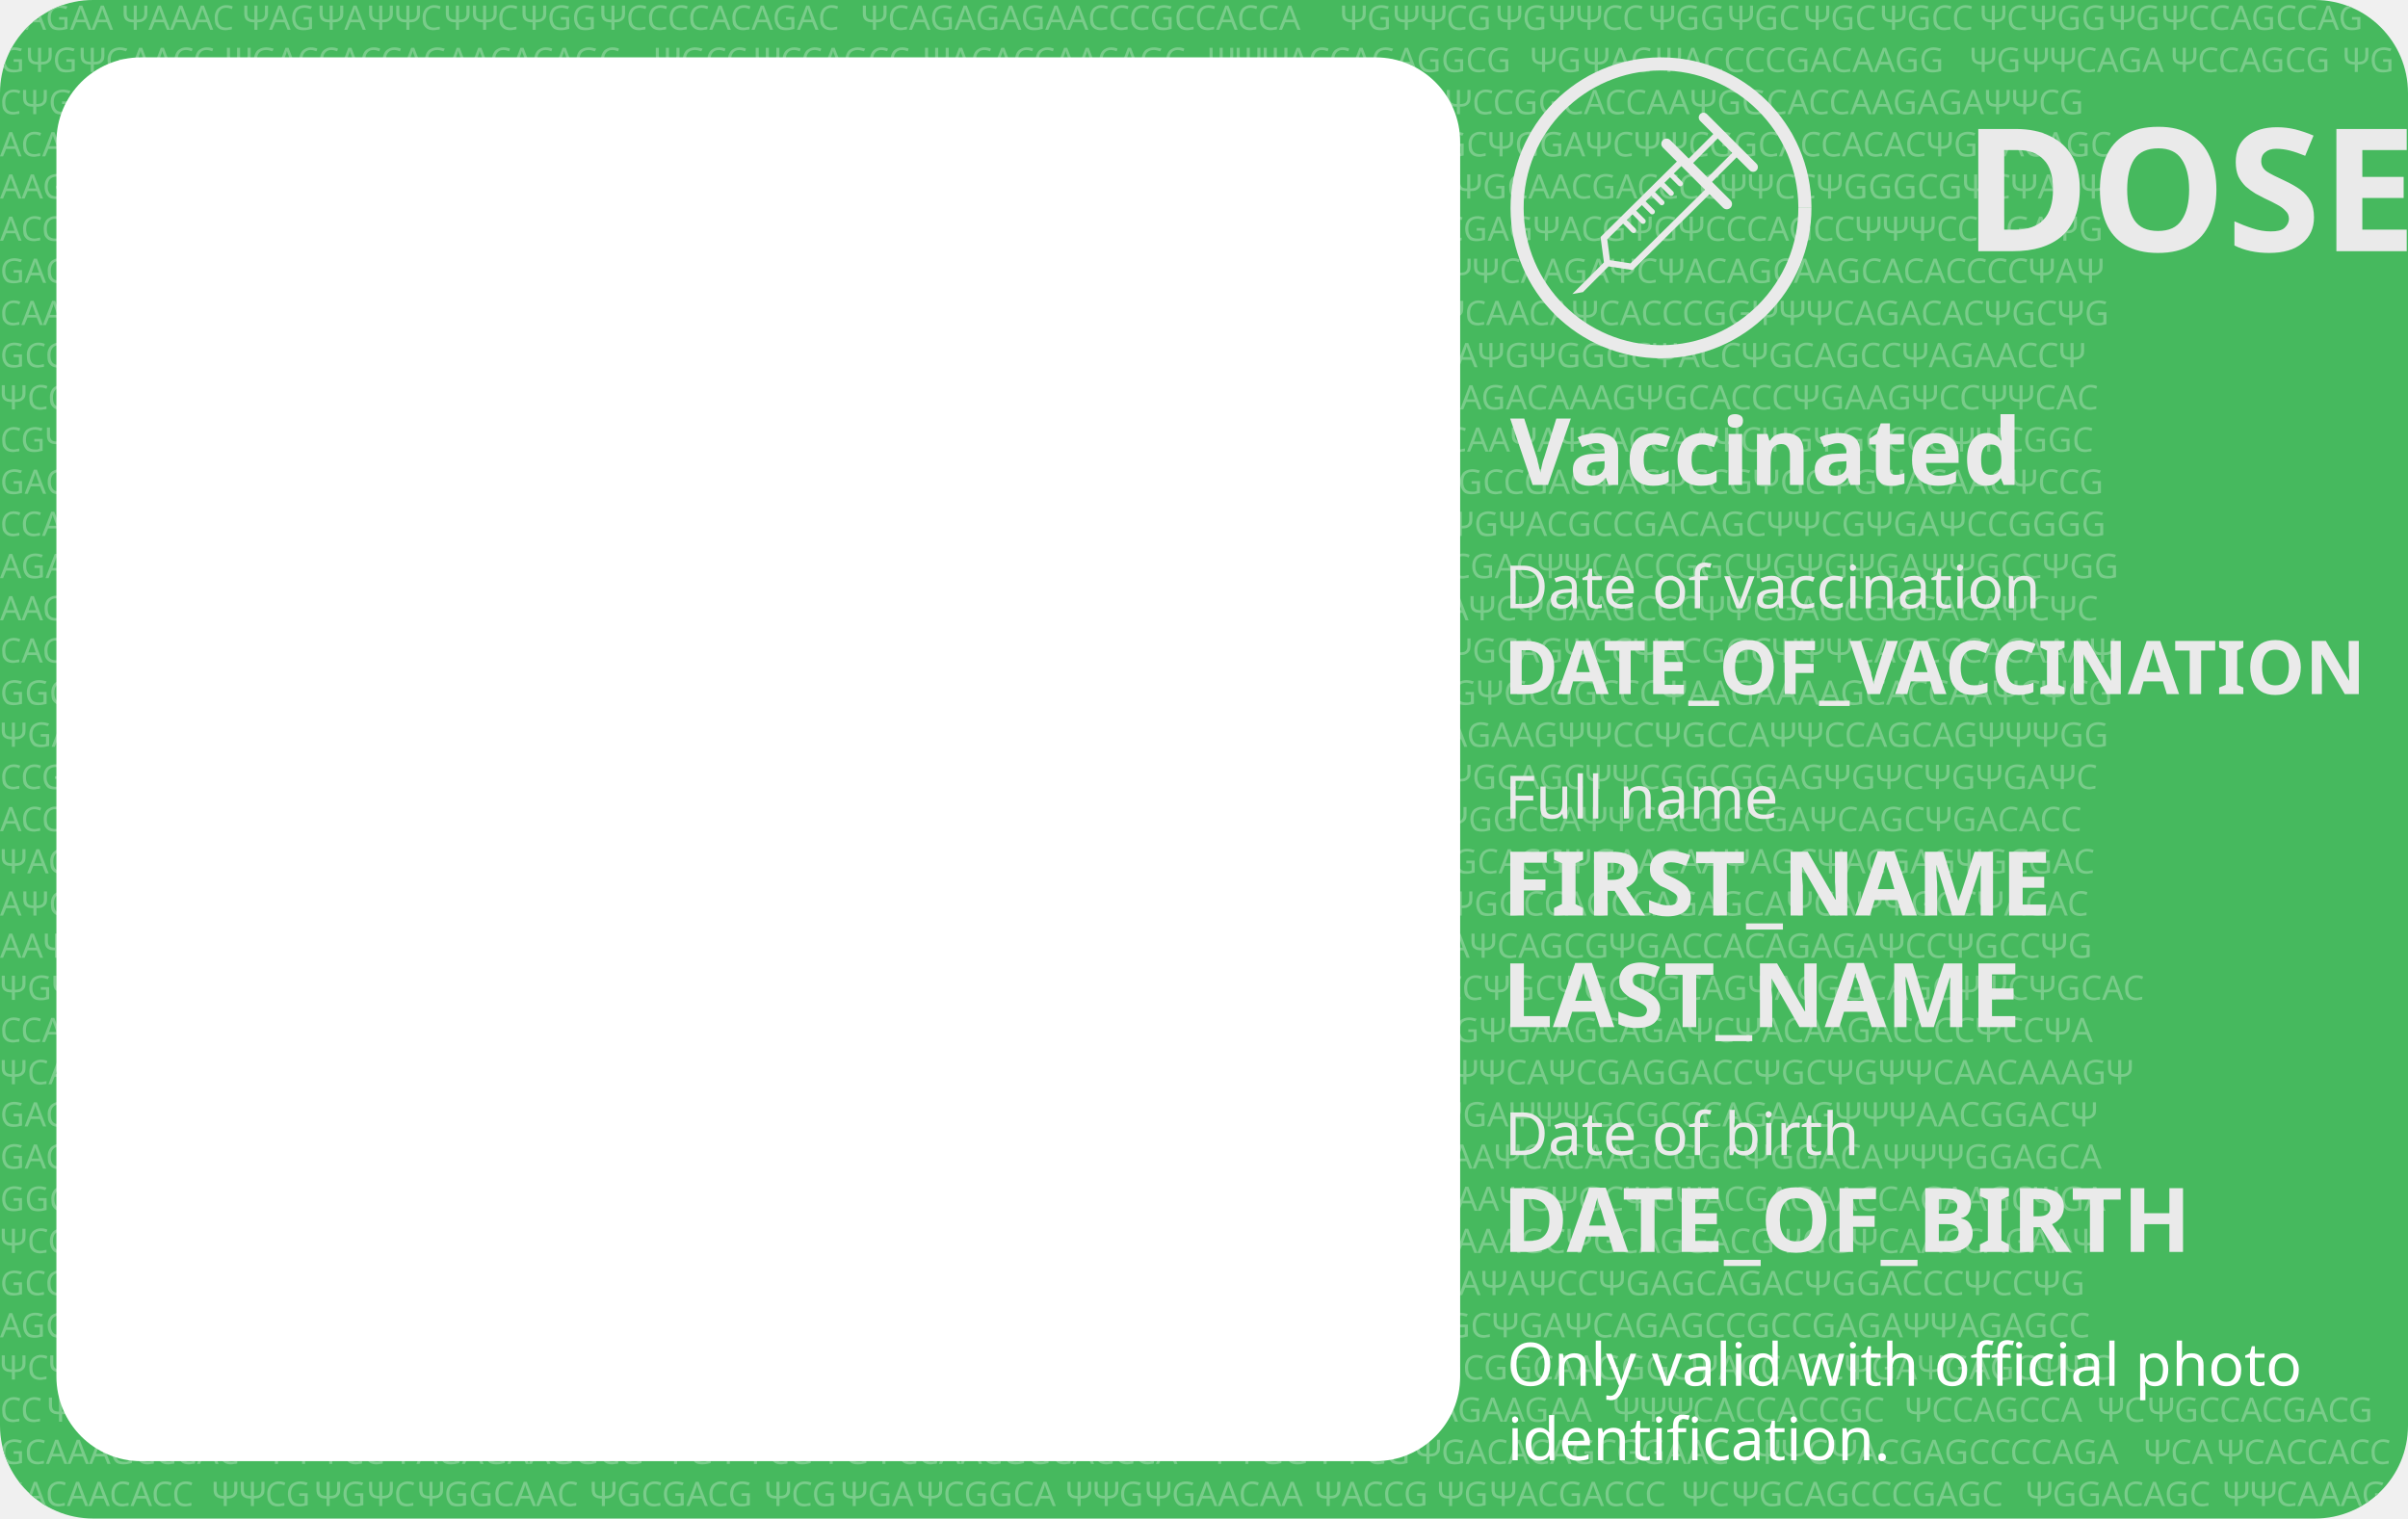
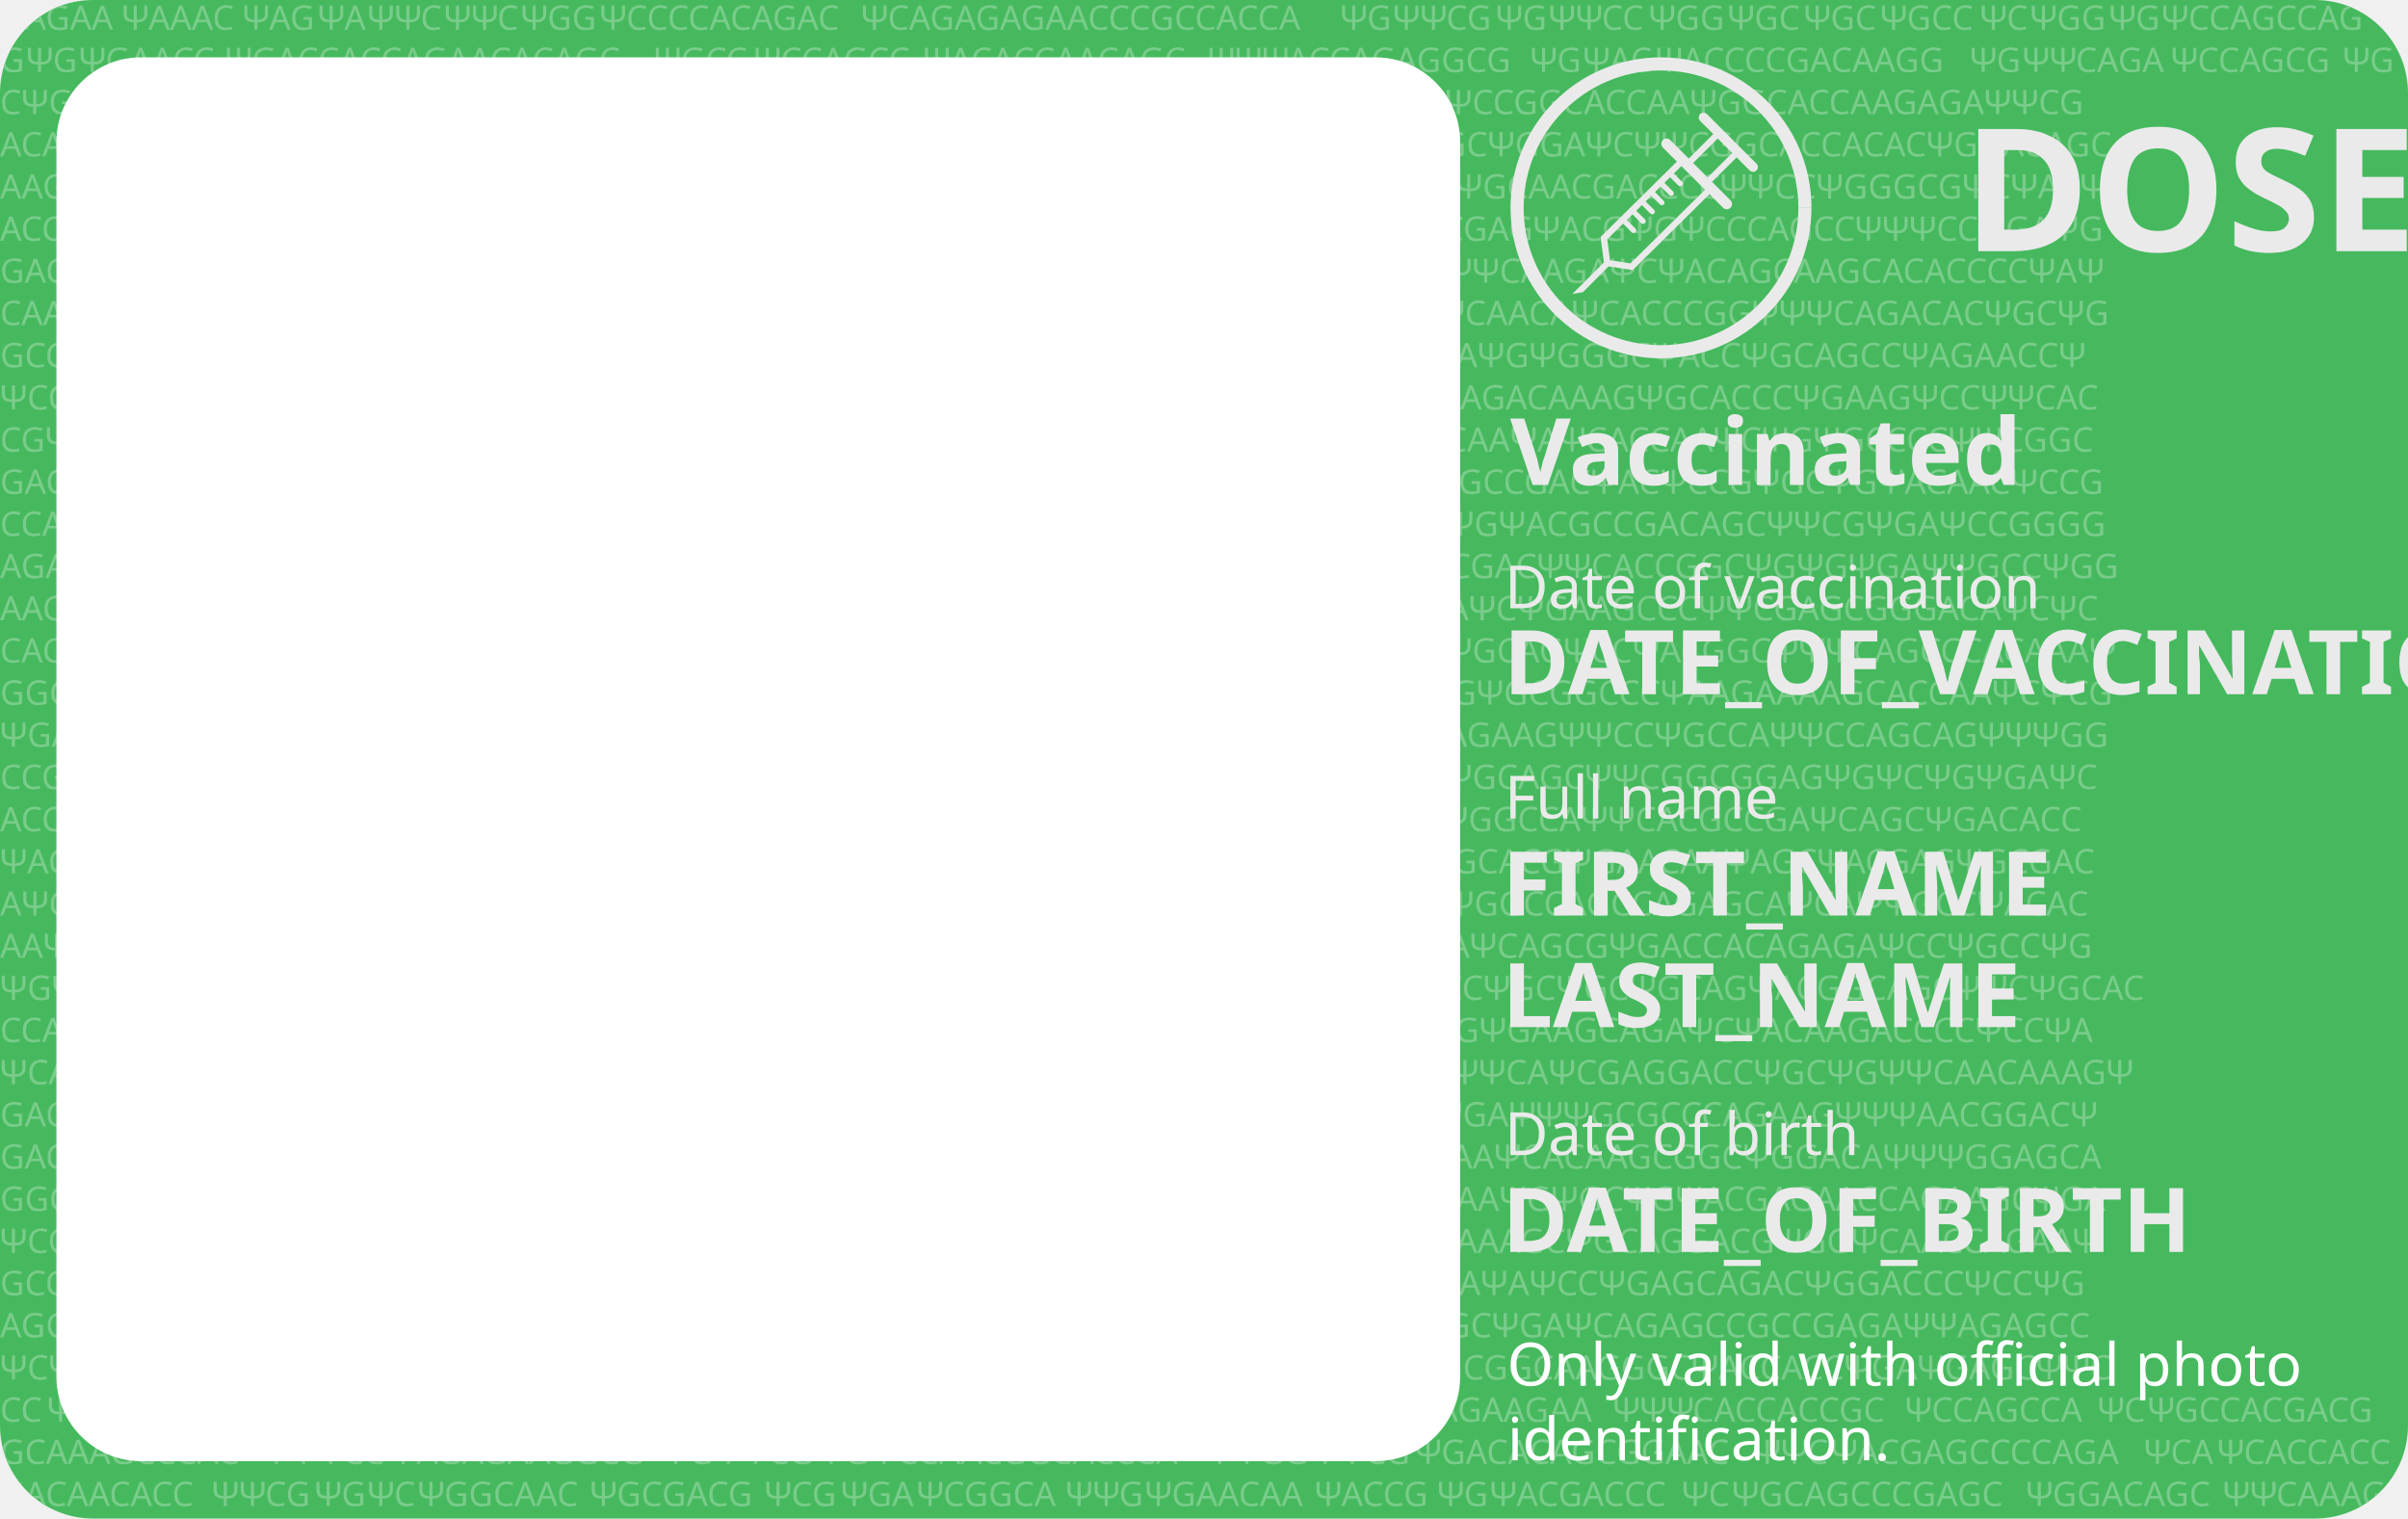
<svg xmlns="http://www.w3.org/2000/svg" width="85.6mm" height="53.98mm" viewBox="0 0 85.6 53.98" version="1.1" id="svg8">
  <defs id="defs2">
    <clipPath clipPathUnits="userSpaceOnUse" id="clipPath6715">
      <path style="display:inline;opacity:1;vector-effect:none;fill:none;fill-opacity:0.699;stroke:#000000;stroke-width:0.202px;stroke-linecap:butt;stroke-linejoin:miter;stroke-miterlimit:4;stroke-dasharray:none;stroke-dashoffset:0;stroke-opacity:1" d="M 3.308,243.02 H 82.292 c 1.833,0 3.308,1.475 3.308,3.308 v 47.364 c 0,1.833 -1.475,3.308 -3.308,3.308 H 3.308 C 1.475,297 0,295.525 0,293.692 v -47.364 c 0,-1.833 1.475,-3.308 3.308,-3.308 z" id="path6717" />
    </clipPath>
  </defs>
  <g id="layer2" style="display:inline">
    <rect transform="translate(0,-243.02)" style="opacity:1;vector-effect:none;fill:#46b95e;fill-opacity:1;stroke:none;stroke-width:0.202px;stroke-linecap:butt;stroke-linejoin:miter;stroke-miterlimit:4;stroke-dasharray:none;stroke-dashoffset:0;stroke-opacity:1" id="rect819" width="85.6" height="53.98" x="0" y="243.02" ry="3.308" />
  </g>
  <g id="layer3" style="display:inline">
    <text xml:space="preserve" style="font-style:normal;font-weight:normal;font-size:1.199px;line-height:1.25;font-family:sans-serif;letter-spacing:0px;word-spacing:0px;fill:#79cc8a;fill-opacity:1;stroke:none;stroke-width:0.265" x="0" y="244.081" id="text3192" transform="translate(0,-243.02)" clip-path="url(#clipPath6715)">
      <tspan x="84.593" y="244.081" id="tspan954" style="fill:#79cc8a;fill-opacity:1;stroke-width:0.265">
        <tspan x="0" y="244.081" id="tspan870" style="fill:#79cc8a;fill-opacity:1;stroke-width:0.265">GAGAA</tspan>
        <tspan x="4.333" y="244.081" id="tspan872" style="fill:#79cc8a;fill-opacity:1;stroke-width:0.265">Ψ</tspan>
        <tspan x="5.277" y="244.081" id="tspan874" style="fill:#79cc8a;fill-opacity:1;stroke-width:0.265">AAAC</tspan>
        <tspan x="8.622" y="244.081" id="tspan876" style="fill:#79cc8a;fill-opacity:1;stroke-width:0.265">Ψ</tspan>
        <tspan x="9.566" y="244.081" id="tspan878" style="fill:#79cc8a;fill-opacity:1;stroke-width:0.265">AG</tspan>
        <tspan x="11.295" y="244.081" id="tspan880" style="fill:#79cc8a;fill-opacity:1;stroke-width:0.265">Ψ</tspan>
        <tspan x="12.239" y="244.081" id="tspan882" style="fill:#79cc8a;fill-opacity:1;stroke-width:0.265">A</tspan>
        <tspan x="13.059" y="244.081" id="tspan884" style="fill:#79cc8a;fill-opacity:1;stroke-width:0.265">ΨΨ</tspan>
        <tspan x="14.947" y="244.081" id="tspan886" style="fill:#79cc8a;fill-opacity:1;stroke-width:0.265">C</tspan>
        <tspan x="15.785" y="244.081" id="tspan888" style="fill:#79cc8a;fill-opacity:1;stroke-width:0.265">ΨΨ</tspan>
        <tspan x="17.673" y="244.081" id="tspan890" style="fill:#79cc8a;fill-opacity:1;stroke-width:0.265">C</tspan>
        <tspan x="18.511" y="244.081" id="tspan892" style="fill:#79cc8a;fill-opacity:1;stroke-width:0.265">Ψ</tspan>
        <tspan x="19.455" y="244.081" id="tspan894" style="fill:#79cc8a;fill-opacity:1;stroke-width:0.265">GG</tspan>
        <tspan x="21.314" y="244.081" id="tspan896" style="fill:#79cc8a;fill-opacity:1;stroke-width:0.265">Ψ</tspan>
        <tspan x="22.258" y="244.081" id="tspan898" style="fill:#79cc8a;fill-opacity:1;stroke-width:0.265">CCCCACAGAC</tspan>
        <tspan x="30.61" y="244.081" id="tspan900" style="fill:#79cc8a;fill-opacity:1;stroke-width:0.265">Ψ</tspan>
        <tspan x="31.555" y="244.081" id="tspan902" style="fill:#79cc8a;fill-opacity:1;stroke-width:0.265">CAGAGAGAACCCGCCACCA</tspan>
        <tspan x="47.644" y="244.081" id="tspan904" style="fill:#79cc8a;fill-opacity:1;stroke-width:0.265">Ψ</tspan>
        <tspan x="48.588" y="244.081" id="tspan906" style="fill:#79cc8a;fill-opacity:1;stroke-width:0.265">G</tspan>
        <tspan x="49.517" y="244.081" id="tspan908" style="fill:#79cc8a;fill-opacity:1;stroke-width:0.265">ΨΨ</tspan>
        <tspan x="51.406" y="244.081" id="tspan910" style="fill:#79cc8a;fill-opacity:1;stroke-width:0.265">CG</tspan>
        <tspan x="53.173" y="244.081" id="tspan912" style="fill:#79cc8a;fill-opacity:1;stroke-width:0.265">Ψ</tspan>
        <tspan x="54.117" y="244.081" id="tspan914" style="fill:#79cc8a;fill-opacity:1;stroke-width:0.265">G</tspan>
        <tspan x="55.046" y="244.081" id="tspan916" style="fill:#79cc8a;fill-opacity:1;stroke-width:0.265">ΨΨ</tspan>
        <tspan x="56.934" y="244.081" id="tspan918" style="fill:#79cc8a;fill-opacity:1;stroke-width:0.265">CC</tspan>
        <tspan x="58.609" y="244.081" id="tspan920" style="fill:#79cc8a;fill-opacity:1;stroke-width:0.265">Ψ</tspan>
        <tspan x="59.553" y="244.081" id="tspan922" style="fill:#79cc8a;fill-opacity:1;stroke-width:0.265">GG</tspan>
        <tspan x="61.412" y="244.081" id="tspan924" style="fill:#79cc8a;fill-opacity:1;stroke-width:0.265">Ψ</tspan>
        <tspan x="62.356" y="244.081" id="tspan926" style="fill:#79cc8a;fill-opacity:1;stroke-width:0.265">GC</tspan>
        <tspan x="64.123" y="244.081" id="tspan928" style="fill:#79cc8a;fill-opacity:1;stroke-width:0.265">Ψ</tspan>
        <tspan x="65.068" y="244.081" id="tspan930" style="fill:#79cc8a;fill-opacity:1;stroke-width:0.265">GC</tspan>
        <tspan x="66.834" y="244.081" id="tspan932" style="fill:#79cc8a;fill-opacity:1;stroke-width:0.265">Ψ</tspan>
        <tspan x="67.779" y="244.081" id="tspan934" style="fill:#79cc8a;fill-opacity:1;stroke-width:0.265">GCC</tspan>
        <tspan x="70.383" y="244.081" id="tspan936" style="fill:#79cc8a;fill-opacity:1;stroke-width:0.265">Ψ</tspan>
        <tspan x="71.327" y="244.081" id="tspan938" style="fill:#79cc8a;fill-opacity:1;stroke-width:0.265">C</tspan>
        <tspan x="72.165" y="244.081" id="tspan940" style="fill:#79cc8a;fill-opacity:1;stroke-width:0.265">Ψ</tspan>
        <tspan x="73.109" y="244.081" id="tspan942" style="fill:#79cc8a;fill-opacity:1;stroke-width:0.265">GG</tspan>
        <tspan x="74.968" y="244.081" id="tspan944" style="fill:#79cc8a;fill-opacity:1;stroke-width:0.265">Ψ</tspan>
        <tspan x="75.912" y="244.081" id="tspan946" style="fill:#79cc8a;fill-opacity:1;stroke-width:0.265">G</tspan>
        <tspan x="76.841" y="244.081" id="tspan948" style="fill:#79cc8a;fill-opacity:1;stroke-width:0.265">Ψ</tspan>
        <tspan x="77.785" y="244.081" id="tspan950" style="fill:#79cc8a;fill-opacity:1;stroke-width:0.265">CCAGCCAG</tspan>
        <tspan x="84.593" y="244.081" id="tspan952" style="fill:#79cc8a;fill-opacity:1;stroke-width:0.265">Ψ</tspan>
      </tspan>
      <tspan x="84.23" y="245.581" id="tspan1014" style="fill:#79cc8a;fill-opacity:1;stroke-width:0.265">
        <tspan x="0" y="245.581" id="tspan956" style="fill:#79cc8a;fill-opacity:1;stroke-width:0.265">G</tspan>
        <tspan x="0.929" y="245.581" id="tspan958" style="fill:#79cc8a;fill-opacity:1;stroke-width:0.265">Ψ</tspan>
        <tspan x="1.874" y="245.581" id="tspan960" style="fill:#79cc8a;fill-opacity:1;stroke-width:0.265">G</tspan>
        <tspan x="2.803" y="245.581" id="tspan962" style="fill:#79cc8a;fill-opacity:1;stroke-width:0.265">Ψ</tspan>
        <tspan x="3.747" y="245.581" id="tspan964" style="fill:#79cc8a;fill-opacity:1;stroke-width:0.265">GAACC</tspan>
        <tspan x="8.005" y="245.581" id="tspan966" style="fill:#79cc8a;fill-opacity:1;stroke-width:0.265">Ψ</tspan>
        <tspan x="8.949" y="245.581" id="tspan968" style="fill:#79cc8a;fill-opacity:1;stroke-width:0.265">GACCACCAGAACACAGC</tspan>
        <tspan x="23.25" y="245.581" id="tspan970" style="fill:#79cc8a;fill-opacity:1;stroke-width:0.265">Ψ</tspan>
        <tspan x="24.194" y="245.581" id="tspan972" style="fill:#79cc8a;fill-opacity:1;stroke-width:0.265">GCC</tspan>
        <tspan x="26.799" y="245.581" id="tspan974" style="fill:#79cc8a;fill-opacity:1;stroke-width:0.265">Ψ</tspan>
        <tspan x="27.743" y="245.581" id="tspan976" style="fill:#79cc8a;fill-opacity:1;stroke-width:0.265">CCAGCC</tspan>
        <tspan x="32.822" y="245.581" id="tspan978" style="fill:#79cc8a;fill-opacity:1;stroke-width:0.265">Ψ</tspan>
        <tspan x="33.766" y="245.581" id="tspan980" style="fill:#79cc8a;fill-opacity:1;stroke-width:0.265">ACACCAACAGC</tspan>
        <tspan x="42.935" y="245.581" id="tspan982" style="fill:#79cc8a;fill-opacity:1;stroke-width:0.265">ΨΨΨ</tspan>
        <tspan x="45.767" y="245.581" id="tspan984" style="fill:#79cc8a;fill-opacity:1;stroke-width:0.265">ACCAGAGGCG</tspan>
        <tspan x="54.396" y="245.581" id="tspan986" style="fill:#79cc8a;fill-opacity:1;stroke-width:0.265">Ψ</tspan>
        <tspan x="55.34" y="245.581" id="tspan988" style="fill:#79cc8a;fill-opacity:1;stroke-width:0.265">G</tspan>
        <tspan x="56.269" y="245.581" id="tspan990" style="fill:#79cc8a;fill-opacity:1;stroke-width:0.265">Ψ</tspan>
        <tspan x="57.213" y="245.581" id="tspan992" style="fill:#79cc8a;fill-opacity:1;stroke-width:0.265">AC</tspan>
        <tspan x="58.85" y="245.581" id="tspan994" style="fill:#79cc8a;fill-opacity:1;stroke-width:0.265">Ψ</tspan>
        <tspan x="59.794" y="245.581" id="tspan996" style="fill:#79cc8a;fill-opacity:1;stroke-width:0.265">ACCCCGACAAGG</tspan>
        <tspan x="70.022" y="245.581" id="tspan998" style="fill:#79cc8a;fill-opacity:1;stroke-width:0.265">Ψ</tspan>
        <tspan x="70.966" y="245.581" id="tspan1000" style="fill:#79cc8a;fill-opacity:1;stroke-width:0.265">G</tspan>
        <tspan x="71.896" y="245.581" id="tspan1002" style="fill:#79cc8a;fill-opacity:1;stroke-width:0.265">ΨΨ</tspan>
        <tspan x="73.784" y="245.581" id="tspan1004" style="fill:#79cc8a;fill-opacity:1;stroke-width:0.265">CAGA</tspan>
        <tspan x="77.171" y="245.581" id="tspan1006" style="fill:#79cc8a;fill-opacity:1;stroke-width:0.265">Ψ</tspan>
        <tspan x="78.115" y="245.581" id="tspan1008" style="fill:#79cc8a;fill-opacity:1;stroke-width:0.265">CCAGCG</tspan>
        <tspan x="83.286" y="245.581" id="tspan1010" style="fill:#79cc8a;fill-opacity:1;stroke-width:0.265">Ψ</tspan>
        <tspan x="84.23" y="245.581" id="tspan1012" style="fill:#79cc8a;fill-opacity:1;stroke-width:0.265">G</tspan>
      </tspan>
      <tspan x="0" y="247.08" id="tspan1082" style="fill:#79cc8a;fill-opacity:1;stroke-width:0.265">
        <tspan x="0" y="247.08" id="tspan1016" style="fill:#79cc8a;fill-opacity:1;stroke-width:0.265">CΨG                                                                                                                                CCAΨCCACGΨGΨCCGGCACCAAΨGGCACCAAGAGAΨΨCG</tspan>
      </tspan>
      <tspan x="0" y="248.579" id="tspan1138" style="fill:#79cc8a;fill-opacity:1;stroke-width:0.265">
        <tspan x="0" y="248.579" id="tspan1084" style="fill:#79cc8a;fill-opacity:1;stroke-width:0.265">ACAA                                                                                                                              CAΨCAΨCAGAGGCΨGGAΨCΨΨCGGCACCACACΨGGACAGC</tspan>
      </tspan>
      <tspan x="0" y="250.078" id="tspan1208" style="fill:#79cc8a;fill-opacity:1;stroke-width:0.265">
        <tspan x="0" y="250.078" id="tspan1140" style="fill:#79cc8a;fill-opacity:1;stroke-width:0.265">AAGA                                                                                                                              AGΨΨCCAGΨΨCΨGCAACGACCCCΨΨCCΨGGGCGΨCΨACΨ</tspan>
      </tspan>
      <tspan x="0" y="251.578" id="tspan1264" style="fill:#79cc8a;fill-opacity:1;stroke-width:0.265">
        <tspan x="0" y="251.578" id="tspan1210" style="fill:#79cc8a;fill-opacity:1;stroke-width:0.265">ACCA                                                                                                                              AACΨGCACCΨΨCGAGΨACGΨGΨCCCAGCCΨΨΨCCΨGAΨG</tspan>
      </tspan>
      <tspan x="0" y="253.077" id="tspan1318" style="fill:#79cc8a;fill-opacity:1;stroke-width:0.265">
        <tspan x="0" y="253.077" id="tspan1266" style="fill:#79cc8a;fill-opacity:1;stroke-width:0.265">GACC                                                                                                                              ΨCGACGGCΨACΨΨCAAGAΨCΨACAGCAAGCACACCCCΨAΨ</tspan>
      </tspan>
      <tspan x="0" y="254.576" id="tspan1402" style="fill:#79cc8a;fill-opacity:1;stroke-width:0.265">
        <tspan x="0" y="254.576" id="tspan1320" style="fill:#79cc8a;fill-opacity:1;stroke-width:0.265">CAAC                                                                                                                              GCCCAΨCGGCAΨCAACAΨCACCCGGΨΨΨCAGACACΨGCΨG</tspan>
      </tspan>
      <tspan x="0" y="256.076" id="tspan1468" style="fill:#79cc8a;fill-opacity:1;stroke-width:0.265">
        <tspan x="0" y="256.076" id="tspan1404" style="fill:#79cc8a;fill-opacity:1;stroke-width:0.265">GCCC                                                                                                                               CGCCGCΨΨACΨAΨGΨGGGCΨACCΨGCAGCCΨAGAACCΨ</tspan>
      </tspan>
      <tspan x="0" y="257.575" id="tspan1538" style="fill:#79cc8a;fill-opacity:1;stroke-width:0.265">
        <tspan x="0" y="257.575" id="tspan1470" style="fill:#79cc8a;fill-opacity:1;stroke-width:0.265">ΨCCΨ                                                                                                                              ΨCCΨCΨGAGCGAGACAAAGΨGCACCCΨGAAGΨCCΨΨCAC</tspan>
      </tspan>
      <tspan x="0" y="259.074" id="tspan1602" style="fill:#79cc8a;fill-opacity:1;stroke-width:0.265">
        <tspan x="0" y="259.074" id="tspan1540" style="fill:#79cc8a;fill-opacity:1;stroke-width:0.265">CGΨG                                                                                                                            GΨGCGGΨΨCCCCAAΨAΨCACCAAΨCΨGΨGCCCCΨΨCGGC</tspan>
      </tspan>
      <tspan x="0" y="260.574" id="tspan1678" style="fill:#79cc8a;fill-opacity:1;stroke-width:0.265">
        <tspan x="0" y="260.574" id="tspan1604" style="fill:#79cc8a;fill-opacity:1;stroke-width:0.265">GAGG                                                                                                                           AGCAAΨΨGCGΨGGCCGACΨACΨCCGΨGCΨGΨACAACΨCCG</tspan>
      </tspan>
      <tspan x="0" y="262.073" id="tspan1746" style="fill:#79cc8a;fill-opacity:1;stroke-width:0.265">
        <tspan x="0" y="262.073" id="tspan1680" style="fill:#79cc8a;fill-opacity:1;stroke-width:0.265">CCAG                                                                                                                            GCΨΨCACAAACGΨGΨACGCCGACAGCΨΨCGΨGAΨCCGGGG</tspan>
      </tspan>
      <tspan x="0" y="263.572" id="tspan1806" style="fill:#79cc8a;fill-opacity:1;stroke-width:0.265">
        <tspan x="0" y="263.572" id="tspan1748" style="fill:#79cc8a;fill-opacity:1;stroke-width:0.265">AGAΨ                                                                                                                            CAAGCΨGCCCGACGACΨΨCACCGGCΨGΨGΨGAΨΨGCCΨGG</tspan>
      </tspan>
      <tspan x="0" y="265.072" id="tspan1870" style="fill:#79cc8a;fill-opacity:1;stroke-width:0.265">
        <tspan x="0" y="265.072" id="tspan1808" style="fill:#79cc8a;fill-opacity:1;stroke-width:0.265">AACA                                                                                                                            ΨCCGGAAGΨCCAAΨCΨGAAGCCCΨΨCGAGCGGGACAΨCΨC</tspan>
      </tspan>
      <tspan x="0" y="266.571" id="tspan1932" style="fill:#79cc8a;fill-opacity:1;stroke-width:0.265">
        <tspan x="0" y="266.571" id="tspan1872" style="fill:#79cc8a;fill-opacity:1;stroke-width:0.265">CACC                                                                                                                            GCΨACΨΨCCCACΨGCAGΨCCΨACGGCΨΨΨCAGCCCACAAAΨ</tspan>
      </tspan>
      <tspan x="0" y="268.07" id="tspan2008" style="fill:#79cc8a;fill-opacity:1;stroke-width:0.265">
        <tspan x="0" y="268.07" id="tspan1934" style="fill:#79cc8a;fill-opacity:1;stroke-width:0.265">GGCG                                                                                                                            CCCΨGCCACAGΨGΨGCGGCCCΨAAGAAAAGCACCAAΨCΨCG</tspan>
      </tspan>
      <tspan x="0" y="269.569" id="tspan2058" style="fill:#79cc8a;fill-opacity:1;stroke-width:0.265">
        <tspan x="0" y="269.569" id="tspan2010" style="fill:#79cc8a;fill-opacity:1;stroke-width:0.265">ΨGAA                                                                                                                            CAGAGAGCAACAAGAAGΨΨCCΨGCCAΨΨCCAGCAGΨΨΨGG</tspan>
      </tspan>
      <tspan x="0" y="271.069" id="tspan2126" style="fill:#79cc8a;fill-opacity:1;stroke-width:0.265">
        <tspan x="0" y="271.069" id="tspan2060" style="fill:#79cc8a;fill-opacity:1;stroke-width:0.265">CCGG                                                                                                                            GACAΨCACCCCΨΨGCAGCΨΨCGGCGGAGΨGΨCΨGΨGAΨC</tspan>
      </tspan>
      <tspan x="0" y="272.568" id="tspan2186" style="fill:#79cc8a;fill-opacity:1;stroke-width:0.265">
        <tspan x="0" y="272.568" id="tspan2128" style="fill:#79cc8a;fill-opacity:1;stroke-width:0.265">ACCC                                                                                                                            CCGAAGΨGCCCGΨGGCCAΨΨCACGCCGAΨCAGCΨGACACC</tspan>
      </tspan>
      <tspan x="0" y="274.067" id="tspan2252" style="fill:#79cc8a;fill-opacity:1;stroke-width:0.265">
        <tspan x="0" y="274.067" id="tspan2188" style="fill:#79cc8a;fill-opacity:1;stroke-width:0.265">ΨACA                                                                                                                            GAΨCGGAGCCGAGCACGΨGAACAAΨAGCΨACGAGΨGCGAC</tspan>
      </tspan>
      <tspan x="0" y="275.567" id="tspan2300" style="fill:#79cc8a;fill-opacity:1;stroke-width:0.265">
        <tspan x="0" y="275.567" id="tspan2254" style="fill:#79cc8a;fill-opacity:1;stroke-width:0.265">AΨCC                                                                                                                            GAGCCAGAAGCGΨGGCCAGCCAGAGCAΨCAΨΨGCCΨACAC</tspan>
      </tspan>
      <tspan x="0" y="277.066" id="tspan2376" style="fill:#79cc8a;fill-opacity:1;stroke-width:0.265">
        <tspan x="0" y="277.066" id="tspan2302" style="fill:#79cc8a;fill-opacity:1;stroke-width:0.265">AAΨ                                                                                                                               ACCAACΨΨCACCAΨCAGCGΨGACCACAGAGAΨCCΨGCCΨG</tspan>
      </tspan>
      <tspan x="0" y="278.565" id="tspan2450" style="fill:#79cc8a;fill-opacity:1;stroke-width:0.265">
        <tspan x="0" y="278.565" id="tspan2378" style="fill:#79cc8a;fill-opacity:1;stroke-width:0.265">ΨGΨC                                                                                                                            GAGΨGCΨCCAACCΨGCΨGCΨGCAGΨACGGCAGCΨΨCΨGCAC</tspan>
      </tspan>
      <tspan x="0" y="280.065" id="tspan2502" style="fill:#79cc8a;fill-opacity:1;stroke-width:0.265">
        <tspan x="0" y="280.065" id="tspan2452" style="fill:#79cc8a;fill-opacity:1;stroke-width:0.265">CCAG                                                                                                                            GΨGΨΨCGCCCAAGΨGAAGCAGAΨCΨACAAGACCCCΨCCΨA</tspan>
      </tspan>
      <tspan x="0" y="281.564" id="tspan2558" style="fill:#79cc8a;fill-opacity:1;stroke-width:0.265">
        <tspan x="0" y="281.564" id="tspan2504" style="fill:#79cc8a;fill-opacity:1;stroke-width:0.265">ΨCAAG                                                                                                                            GCAAGCGGAGCΨΨCAΨCGAGGACCΨGCΨGΨΨCAACAAAGΨ</tspan>
      </tspan>
      <tspan x="0" y="283.063" id="tspan2616" style="fill:#79cc8a;fill-opacity:1;stroke-width:0.265">
        <tspan x="0" y="283.063" id="tspan2560" style="fill:#79cc8a;fill-opacity:1;stroke-width:0.265">GACA                                                                                                                             CGCCAGGGAΨCΨGAΨΨΨGCGCCCAGAAGΨΨΨAACGGACΨ</tspan>
      </tspan>
      <tspan x="0" y="284.562" id="tspan2688" style="fill:#79cc8a;fill-opacity:1;stroke-width:0.265">
        <tspan x="0" y="284.562" id="tspan2618" style="fill:#79cc8a;fill-opacity:1;stroke-width:0.265">GACA                                                                                                                            GCΨGGCCGGCACAAΨCACAAGCGGCΨGGACAΨΨΨGGAGCA</tspan>
      </tspan>
      <tspan x="0" y="286.062" id="tspan2756" style="fill:#79cc8a;fill-opacity:1;stroke-width:0.265">
        <tspan x="0" y="286.062" id="tspan2690" style="fill:#79cc8a;fill-opacity:1;stroke-width:0.265">GGCG                                                                                                                            GGAGΨGACCCAGAAΨGΨGCΨGΨACGAGAACCAGAAGCΨGA</tspan>
      </tspan>
      <tspan x="0" y="287.561" id="tspan2796" style="fill:#79cc8a;fill-opacity:1;stroke-width:0.265">
        <tspan x="0" y="287.561" id="tspan2758" style="fill:#79cc8a;fill-opacity:1;stroke-width:0.265">ΨCGC                                                                                                                            AAGCGCCCΨGGGAAAGCΨGCAGGACGΨGGΨCAACCAGAAΨ</tspan>
      </tspan>
      <tspan x="0" y="289.06" id="tspan2872" style="fill:#79cc8a;fill-opacity:1;stroke-width:0.265">
        <tspan x="0" y="289.06" id="tspan2798" style="fill:#79cc8a;fill-opacity:1;stroke-width:0.265">GCCC                                                                                                                            CΨGΨGCΨGAACGAΨAΨCCΨGAGCAGACΨGGACCCΨCCΨG</tspan>
      </tspan>
      <tspan x="0" y="290.56" id="tspan2920" style="fill:#79cc8a;fill-opacity:1;stroke-width:0.265">
        <tspan x="0" y="290.56" id="tspan2874" style="fill:#79cc8a;fill-opacity:1;stroke-width:0.265">AGGC                                                                                                                            CGΨGACCCAGCAGCΨGAΨCAGAGCCGCCGAGAΨΨAGAGCC</tspan>
      </tspan>
      <tspan x="0" y="292.059" id="tspan2990" style="fill:#79cc8a;fill-opacity:1;stroke-width:0.265">
        <tspan x="0" y="292.059" id="tspan2922" style="fill:#79cc8a;fill-opacity:1;stroke-width:0.265">ΨCΨG                                                                                                                            GΨGGACΨΨΨΨGCGGCAAGGGCΨACCACCΨGAΨGAGCΨΨC</tspan>
      </tspan>
      <tspan x="77.286" y="293.558" id="tspan3062" style="fill:#79cc8a;fill-opacity:1;stroke-width:0.265">
        <tspan x="0" y="293.558" id="tspan2992" style="fill:#79cc8a;fill-opacity:1;stroke-width:0.265">CC</tspan>
        <tspan x="1.675" y="293.558" id="tspan2994" style="fill:#79cc8a;fill-opacity:1;stroke-width:0.265">Ψ</tspan>
        <tspan x="2.619" y="293.558" id="tspan2996" style="fill:#79cc8a;fill-opacity:1;stroke-width:0.265">CAG</tspan>
        <tspan x="5.185" y="293.558" id="tspan2998" style="fill:#79cc8a;fill-opacity:1;stroke-width:0.265">Ψ</tspan>
        <tspan x="6.13" y="293.558" id="tspan3000" style="fill:#79cc8a;fill-opacity:1;stroke-width:0.265">C</tspan>
        <tspan x="6.967" y="293.558" id="tspan3002" style="fill:#79cc8a;fill-opacity:1;stroke-width:0.265">Ψ</tspan>
        <tspan x="7.911" y="293.558" id="tspan3004" style="fill:#79cc8a;fill-opacity:1;stroke-width:0.265">GCCCC</tspan>
        <tspan x="12.191" y="293.558" id="tspan3006" style="fill:#79cc8a;fill-opacity:1;stroke-width:0.265">Ψ</tspan>
        <tspan x="13.135" y="293.558" id="tspan3008" style="fill:#79cc8a;fill-opacity:1;stroke-width:0.265">CACGGCG</tspan>
        <tspan x="19.235" y="293.558" id="tspan3010" style="fill:#79cc8a;fill-opacity:1;stroke-width:0.265">Ψ</tspan>
        <tspan x="20.179" y="293.558" id="tspan3012" style="fill:#79cc8a;fill-opacity:1;stroke-width:0.265">GG</tspan>
        <tspan x="22.038" y="293.558" id="tspan3014" style="fill:#79cc8a;fill-opacity:1;stroke-width:0.265">Ψ</tspan>
        <tspan x="22.982" y="293.558" id="tspan3016" style="fill:#79cc8a;fill-opacity:1;stroke-width:0.265">G</tspan>
        <tspan x="23.912" y="293.558" id="tspan3018" style="fill:#79cc8a;fill-opacity:1;stroke-width:0.265">ΨΨΨ</tspan>
        <tspan x="26.744" y="293.558" id="tspan3020" style="fill:#79cc8a;fill-opacity:1;stroke-width:0.265">C</tspan>
        <tspan x="27.581" y="293.558" id="tspan3022" style="fill:#79cc8a;fill-opacity:1;stroke-width:0.265">Ψ</tspan>
        <tspan x="28.525" y="293.558" id="tspan3024" style="fill:#79cc8a;fill-opacity:1;stroke-width:0.265">GCACG</tspan>
        <tspan x="32.859" y="293.558" id="tspan3026" style="fill:#79cc8a;fill-opacity:1;stroke-width:0.265">Ψ</tspan>
        <tspan x="33.803" y="293.558" id="tspan3028" style="fill:#79cc8a;fill-opacity:1;stroke-width:0.265">GACA</tspan>
        <tspan x="37.19" y="293.558" id="tspan3030" style="fill:#79cc8a;fill-opacity:1;stroke-width:0.265">Ψ</tspan>
        <tspan x="38.134" y="293.558" id="tspan3032" style="fill:#79cc8a;fill-opacity:1;stroke-width:0.265">A</tspan>
        <tspan x="38.954" y="293.558" id="tspan3034" style="fill:#79cc8a;fill-opacity:1;stroke-width:0.265">Ψ</tspan>
        <tspan x="39.899" y="293.558" id="tspan3036" style="fill:#79cc8a;fill-opacity:1;stroke-width:0.265">G</tspan>
        <tspan x="40.828" y="293.558" id="tspan3038" style="fill:#79cc8a;fill-opacity:1;stroke-width:0.265">Ψ</tspan>
        <tspan x="41.772" y="293.558" id="tspan3040" style="fill:#79cc8a;fill-opacity:1;stroke-width:0.265">GCCCGC</tspan>
        <tspan x="46.981" y="293.558" id="tspan3042" style="fill:#79cc8a;fill-opacity:1;stroke-width:0.265">Ψ</tspan>
        <tspan x="47.925" y="293.558" id="tspan3044" style="fill:#79cc8a;fill-opacity:1;stroke-width:0.265">CAAGAGAAGAA</tspan>
        <tspan x="57.331" y="293.558" id="tspan3046" style="fill:#79cc8a;fill-opacity:1;stroke-width:0.265">ΨΨΨ</tspan>
        <tspan x="60.164" y="293.558" id="tspan3048" style="fill:#79cc8a;fill-opacity:1;stroke-width:0.265">CACCACCGC</tspan>
        <tspan x="67.717" y="293.558" id="tspan3050" style="fill:#79cc8a;fill-opacity:1;stroke-width:0.265">Ψ</tspan>
        <tspan x="68.661" y="293.558" id="tspan3052" style="fill:#79cc8a;fill-opacity:1;stroke-width:0.265">CCAGCCA</tspan>
        <tspan x="74.561" y="293.558" id="tspan3054" style="fill:#79cc8a;fill-opacity:1;stroke-width:0.265">Ψ</tspan>
        <tspan x="75.505" y="293.558" id="tspan3056" style="fill:#79cc8a;fill-opacity:1;stroke-width:0.265">C</tspan>
        <tspan x="76.342" y="293.558" id="tspan3058" style="fill:#79cc8a;fill-opacity:1;stroke-width:0.265">Ψ</tspan>
        <tspan x="77.286" y="293.558" id="tspan3060" style="fill:#79cc8a;fill-opacity:1;stroke-width:0.265">GCCACGACG</tspan>
      </tspan>
      <tspan x="79.759" y="295.058" id="tspan3118" style="fill:#79cc8a;fill-opacity:1;stroke-width:0.265">
        <tspan x="0" y="295.058" id="tspan3064" style="fill:#79cc8a;fill-opacity:1;stroke-width:0.265">GCAAAGCCCAC</tspan>
        <tspan x="9.353" y="295.058" id="tspan3066" style="fill:#79cc8a;fill-opacity:1;stroke-width:0.265">ΨΨΨ</tspan>
        <tspan x="12.185" y="295.058" id="tspan3068" style="fill:#79cc8a;fill-opacity:1;stroke-width:0.265">CC</tspan>
        <tspan x="13.86" y="295.058" id="tspan3070" style="fill:#79cc8a;fill-opacity:1;stroke-width:0.265">Ψ</tspan>
        <tspan x="14.804" y="295.058" id="tspan3072" style="fill:#79cc8a;fill-opacity:1;stroke-width:0.265">AGAGAAGGCG</tspan>
        <tspan x="23.541" y="295.058" id="tspan3074" style="fill:#79cc8a;fill-opacity:1;stroke-width:0.265">Ψ</tspan>
        <tspan x="24.486" y="295.058" id="tspan3076" style="fill:#79cc8a;fill-opacity:1;stroke-width:0.265">G</tspan>
        <tspan x="25.415" y="295.058" id="tspan3078" style="fill:#79cc8a;fill-opacity:1;stroke-width:0.265">ΨΨ</tspan>
        <tspan x="27.303" y="295.058" id="tspan3080" style="fill:#79cc8a;fill-opacity:1;stroke-width:0.265">CG</tspan>
        <tspan x="29.07" y="295.058" id="tspan3082" style="fill:#79cc8a;fill-opacity:1;stroke-width:0.265">Ψ</tspan>
        <tspan x="30.014" y="295.058" id="tspan3084" style="fill:#79cc8a;fill-opacity:1;stroke-width:0.265">G</tspan>
        <tspan x="30.944" y="295.058" id="tspan3086" style="fill:#79cc8a;fill-opacity:1;stroke-width:0.265">Ψ</tspan>
        <tspan x="31.888" y="295.058" id="tspan3088" style="fill:#79cc8a;fill-opacity:1;stroke-width:0.265">CCAACGGCACCCA</tspan>
        <tspan x="42.882" y="295.058" id="tspan3090" style="fill:#79cc8a;fill-opacity:1;stroke-width:0.265">ΨΨ</tspan>
        <tspan x="44.771" y="295.058" id="tspan3092" style="fill:#79cc8a;fill-opacity:1;stroke-width:0.265">GG</tspan>
        <tspan x="46.63" y="295.058" id="tspan3094" style="fill:#79cc8a;fill-opacity:1;stroke-width:0.265">ΨΨ</tspan>
        <tspan x="48.518" y="295.058" id="tspan3096" style="fill:#79cc8a;fill-opacity:1;stroke-width:0.265">CG</tspan>
        <tspan x="50.285" y="295.058" id="tspan3098" style="fill:#79cc8a;fill-opacity:1;stroke-width:0.265">Ψ</tspan>
        <tspan x="51.229" y="295.058" id="tspan3100" style="fill:#79cc8a;fill-opacity:1;stroke-width:0.265">GACACAGCGGAAC</tspan>
        <tspan x="62.348" y="295.058" id="tspan3102" style="fill:#79cc8a;fill-opacity:1;stroke-width:0.265">ΨΨ</tspan>
        <tspan x="64.236" y="295.058" id="tspan3104" style="fill:#79cc8a;fill-opacity:1;stroke-width:0.265">C</tspan>
        <tspan x="65.074" y="295.058" id="tspan3106" style="fill:#79cc8a;fill-opacity:1;stroke-width:0.265">Ψ</tspan>
        <tspan x="66.018" y="295.058" id="tspan3108" style="fill:#79cc8a;fill-opacity:1;stroke-width:0.265">ACGAGCCCCAGA</tspan>
        <tspan x="76.213" y="295.058" id="tspan3110" style="fill:#79cc8a;fill-opacity:1;stroke-width:0.265">Ψ</tspan>
        <tspan x="77.157" y="295.058" id="tspan3112" style="fill:#79cc8a;fill-opacity:1;stroke-width:0.265">CA</tspan>
        <tspan x="78.815" y="295.058" id="tspan3114" style="fill:#79cc8a;fill-opacity:1;stroke-width:0.265">Ψ</tspan>
        <tspan x="79.759" y="295.058" id="tspan3116" style="fill:#79cc8a;fill-opacity:1;stroke-width:0.265">CACCACC</tspan>
      </tspan>
      <tspan x="80.909" y="296.557" id="tspan3190" style="fill:#79cc8a;fill-opacity:1;stroke-width:0.265">
        <tspan x="0" y="296.557" id="tspan3120" style="fill:#79cc8a;fill-opacity:1;stroke-width:0.265">GACAACACC</tspan>
        <tspan x="7.532" y="296.557" id="tspan3122" style="fill:#79cc8a;fill-opacity:1;stroke-width:0.265">ΨΨ</tspan>
        <tspan x="9.42" y="296.557" id="tspan3124" style="fill:#79cc8a;fill-opacity:1;stroke-width:0.265">CG</tspan>
        <tspan x="11.187" y="296.557" id="tspan3126" style="fill:#79cc8a;fill-opacity:1;stroke-width:0.265">Ψ</tspan>
        <tspan x="12.131" y="296.557" id="tspan3128" style="fill:#79cc8a;fill-opacity:1;stroke-width:0.265">G</tspan>
        <tspan x="13.06" y="296.557" id="tspan3130" style="fill:#79cc8a;fill-opacity:1;stroke-width:0.265">Ψ</tspan>
        <tspan x="14.004" y="296.557" id="tspan3132" style="fill:#79cc8a;fill-opacity:1;stroke-width:0.265">C</tspan>
        <tspan x="14.842" y="296.557" id="tspan3134" style="fill:#79cc8a;fill-opacity:1;stroke-width:0.265">Ψ</tspan>
        <tspan x="15.786" y="296.557" id="tspan3136" style="fill:#79cc8a;fill-opacity:1;stroke-width:0.265">GGCAAC</tspan>
        <tspan x="20.973" y="296.557" id="tspan3138" style="fill:#79cc8a;fill-opacity:1;stroke-width:0.265">Ψ</tspan>
        <tspan x="21.917" y="296.557" id="tspan3140" style="fill:#79cc8a;fill-opacity:1;stroke-width:0.265">GCGACG</tspan>
        <tspan x="27.18" y="296.557" id="tspan3142" style="fill:#79cc8a;fill-opacity:1;stroke-width:0.265">Ψ</tspan>
        <tspan x="28.124" y="296.557" id="tspan3144" style="fill:#79cc8a;fill-opacity:1;stroke-width:0.265">CG</tspan>
        <tspan x="29.891" y="296.557" id="tspan3146" style="fill:#79cc8a;fill-opacity:1;stroke-width:0.265">Ψ</tspan>
        <tspan x="30.835" y="296.557" id="tspan3148" style="fill:#79cc8a;fill-opacity:1;stroke-width:0.265">GA</tspan>
        <tspan x="32.585" y="296.557" id="tspan3150" style="fill:#79cc8a;fill-opacity:1;stroke-width:0.265">Ψ</tspan>
        <tspan x="33.529" y="296.557" id="tspan3152" style="fill:#79cc8a;fill-opacity:1;stroke-width:0.265">CGGCA</tspan>
        <tspan x="37.884" y="296.557" id="tspan3154" style="fill:#79cc8a;fill-opacity:1;stroke-width:0.265">ΨΨ</tspan>
        <tspan x="39.772" y="296.557" id="tspan3156" style="fill:#79cc8a;fill-opacity:1;stroke-width:0.265">G</tspan>
        <tspan x="40.701" y="296.557" id="tspan3158" style="fill:#79cc8a;fill-opacity:1;stroke-width:0.265">Ψ</tspan>
        <tspan x="41.646" y="296.557" id="tspan3160" style="fill:#79cc8a;fill-opacity:1;stroke-width:0.265">GAACAA</tspan>
        <tspan x="46.74" y="296.557" id="tspan3162" style="fill:#79cc8a;fill-opacity:1;stroke-width:0.265">Ψ</tspan>
        <tspan x="47.684" y="296.557" id="tspan3164" style="fill:#79cc8a;fill-opacity:1;stroke-width:0.265">ACCG</tspan>
        <tspan x="51.088" y="296.557" id="tspan3166" style="fill:#79cc8a;fill-opacity:1;stroke-width:0.265">Ψ</tspan>
        <tspan x="52.032" y="296.557" id="tspan3168" style="fill:#79cc8a;fill-opacity:1;stroke-width:0.265">G</tspan>
        <tspan x="52.962" y="296.557" id="tspan3170" style="fill:#79cc8a;fill-opacity:1;stroke-width:0.265">Ψ</tspan>
        <tspan x="53.906" y="296.557" id="tspan3172" style="fill:#79cc8a;fill-opacity:1;stroke-width:0.265">ACGACCC</tspan>
        <tspan x="59.784" y="296.557" id="tspan3174" style="fill:#79cc8a;fill-opacity:1;stroke-width:0.265">Ψ</tspan>
        <tspan x="60.728" y="296.557" id="tspan3176" style="fill:#79cc8a;fill-opacity:1;stroke-width:0.265">C</tspan>
        <tspan x="61.566" y="296.557" id="tspan3178" style="fill:#79cc8a;fill-opacity:1;stroke-width:0.265">Ψ</tspan>
        <tspan x="62.51" y="296.557" id="tspan3180" style="fill:#79cc8a;fill-opacity:1;stroke-width:0.265">GCAGCCCGAGC</tspan>
        <tspan x="72.014" y="296.557" id="tspan3182" style="fill:#79cc8a;fill-opacity:1;stroke-width:0.265">Ψ</tspan>
        <tspan x="72.958" y="296.557" id="tspan3184" style="fill:#79cc8a;fill-opacity:1;stroke-width:0.265">GGACAGC</tspan>
        <tspan x="79.02" y="296.557" id="tspan3186" style="fill:#79cc8a;fill-opacity:1;stroke-width:0.265">ΨΨ</tspan>
        <tspan x="80.909" y="296.557" id="tspan3188" style="fill:#79cc8a;fill-opacity:1;stroke-width:0.265">CAAAG</tspan>
      </tspan>
    </text>
  </g>
  <g id="layer1" transform="translate(0,-243.02)" style="display:inline">
    <rect id="rect10938-3" style="fill:#ffffff;stroke:none;stroke-width:0.219" height="49.901" width="49.901" y="245.059" x="2.005" ry="3.007" />
    <g id="g57" transform="translate(-2.4883406e-6,3.547749)">
      <text id="text817" y="272.014" x="53.406" style="font-style:normal;font-weight:normal;font-size:3.175px;line-height:1.25;font-family:sans-serif;letter-spacing:0px;word-spacing:0px;fill:#eaeaea;fill-opacity:1;stroke:none;stroke-width:0.08" xml:space="preserve">
        <tspan style="font-style:normal;font-variant:normal;font-weight:bold;font-stretch:normal;font-family:sans-serif;-inkscape-font-specification:'sans-serif Bold';fill:#eaeaea;fill-opacity:1;stroke-width:0.08" y="272.014" x="53.406" id="tspan815">FIRST_NAME</tspan>
        <tspan id="tspan26" style="font-style:normal;font-variant:normal;font-weight:bold;font-stretch:normal;font-family:sans-serif;-inkscape-font-specification:'sans-serif Bold';fill:#eaeaea;fill-opacity:1;stroke-width:0.08" y="275.983" x="53.406">LAST_NAME</tspan>
      </text>
      <text id="text817-7" y="268.57" x="53.49" style="font-style:normal;font-weight:normal;font-size:2.117px;line-height:1.25;font-family:sans-serif;letter-spacing:0px;word-spacing:0px;fill:#eaeaea;fill-opacity:1;stroke:none;stroke-width:0.08" xml:space="preserve">
        <tspan style="font-style:normal;font-variant:normal;font-weight:normal;font-stretch:normal;font-family:sans-serif;-inkscape-font-specification:sans-serif;fill:#eaeaea;fill-opacity:1;stroke-width:0.08" y="268.57" x="53.49" id="tspan815-5">Full name</tspan>
      </text>
    </g>
    <g id="g50" transform="translate(-2.4883406e-6,2.104125)">
      <text id="text817-3" y="285.418" x="53.406" style="font-style:normal;font-weight:normal;font-size:3.175px;line-height:1.25;font-family:sans-serif;letter-spacing:0px;word-spacing:0px;fill:#eaeaea;fill-opacity:1;stroke:none;stroke-width:0.08" xml:space="preserve">
        <tspan style="font-style:normal;font-variant:normal;font-weight:bold;font-stretch:normal;font-family:sans-serif;-inkscape-font-specification:'sans-serif Bold';fill:#eaeaea;fill-opacity:1;stroke-width:0.08" y="285.418" x="53.406" id="tspan815-6">DATE_OF_BIRTH</tspan>
      </text>
      <text id="text817-7-3" y="281.973" x="53.49" style="font-style:normal;font-weight:normal;font-size:2.117px;line-height:1.25;font-family:sans-serif;letter-spacing:0px;word-spacing:0px;fill:#eaeaea;fill-opacity:1;stroke:none;stroke-width:0.08" xml:space="preserve">
        <tspan style="font-style:normal;font-variant:normal;font-weight:normal;font-stretch:normal;font-family:sans-serif;-inkscape-font-specification:sans-serif;fill:#eaeaea;fill-opacity:1;stroke-width:0.08" y="281.973" x="53.49" id="tspan815-5-5">Date of birth</tspan>
      </text>
    </g>
    <text xml:space="preserve" style="font-style:normal;font-weight:normal;font-size:3.059px;line-height:1.25;font-family:sans-serif;letter-spacing:0px;word-spacing:0px;fill:#eaeaea;fill-opacity:1;stroke:none;stroke-width:0.058" x="53.682" y="260.256" id="text817-6">
      <tspan id="tspan815-2" x="53.682" y="260.256" style="font-style:normal;font-variant:normal;font-weight:bold;font-stretch:normal;font-size:3.314px;font-family:sans-serif;-inkscape-font-specification:'sans-serif Bold';fill:#eaeaea;fill-opacity:1;stroke-width:0.058">Vaccinated</tspan>
    </text>
    <text xml:space="preserve" style="font-style:normal;font-weight:normal;font-size:1.764px;line-height:1.25;font-family:sans-serif;letter-spacing:0px;word-spacing:0px;fill:#ffffff;fill-opacity:1;stroke:none;stroke-width:0.265" x="53.579" y="292.285" id="text861">
      <tspan x="53.579" y="292.285" id="tspan855" style="stroke-width:0.265">
        <tspan x="53.579" y="292.285" style="font-size:2.117px;stroke-width:0.265" id="tspan853">Only valid with official photo </tspan>
      </tspan>
      <tspan x="53.579" y="294.931" id="tspan859" style="stroke-width:0.265">
        <tspan x="53.579" y="294.931" style="font-size:2.117px;stroke-width:0.265" id="tspan857">identification.</tspan>
      </tspan>
    </text>
    <g id="g14534" transform="matrix(0.1279733,0,0,0.1279733,3.496814,246.9093)">
      <g id="qr_scaling_factor" transform="QR_SCALING_FACTOR">
         QR_CODE
         </g>
    </g>
    <g id="g63" transform="translate(-2.9883406e-6,8.220817)">
-       <text id="text817-6-9" y="259.475" x="53.455" style="font-style:normal;font-weight:normal;font-size:2.646px;line-height:1.25;font-family:sans-serif;letter-spacing:0px;word-spacing:0px;fill:#eaeaea;fill-opacity:1;stroke:none;stroke-width:0.08" xml:space="preserve">
+       <text id="text817-6-9" y="259.475" x="53.455" style="font-style:normal;font-weight:normal;font-size:3.175px;line-height:1.25;font-family:sans-serif;letter-spacing:0px;word-spacing:0px;fill:#eaeaea;fill-opacity:1;stroke:none;stroke-width:0.08" xml:space="preserve">
        <tspan style="font-style:normal;font-variant:normal;font-weight:bold;font-stretch:normal;font-family:sans-serif;-inkscape-font-specification:'sans-serif Bold';fill:#eaeaea;fill-opacity:1;stroke-width:0.08" y="259.475" x="53.455" id="tspan815-2-1">DATE_OF_VACCINATION</tspan>
      </text>
      <text id="text817-7-36" y="256.423" x="53.49" style="font-style:normal;font-weight:normal;font-size:2.117px;line-height:1.25;font-family:sans-serif;letter-spacing:0px;word-spacing:0px;fill:#eaeaea;fill-opacity:1;stroke:none;stroke-width:0.08" xml:space="preserve">
        <tspan style="font-style:normal;font-variant:normal;font-weight:normal;font-stretch:normal;font-family:sans-serif;-inkscape-font-specification:sans-serif;fill:#eaeaea;fill-opacity:1;stroke-width:0.08" y="256.423" x="53.49" id="tspan815-5-7">Date of vaccination</tspan>
      </text>
    </g>
    <g id="g951" transform="matrix(1.142765,0,0,1.142765,-33.06313,-65.07155)">
      <path d="m 78.928,277.662 -0.012,0.012 -1.074,1.074 0.332,-0.06 0.889,-0.891 z m 0.777,-1.592 a 0.082,0.082 0 0 0 -0.049,0.141 l 0.324,0.326 a 0.083,0.083 0 1 0 0.117,-0.117 l -0.326,-0.324 a 0.082,0.082 0 0 0 -0.066,-0.025 z m -0.299,0.291 a 0.082,0.082 0 0 0 -0.041,0.141 l 0.326,0.326 a 0.082,0.082 0 1 0 0.115,-0.117 l -0.326,-0.326 a 0.082,0.082 0 0 0 -0.074,-0.023 z m 0.588,-0.582 a 0.082,0.082 0 0 0 -0.049,0.141 l 0.326,0.326 a 0.082,0.082 0 1 0 0.117,-0.115 L 80.062,275.805 a 0.082,0.082 0 0 0 -0.068,-0.025 z m 0.59,-0.582 a 0.082,0.082 0 0 0 -0.057,0.143 l 0.326,0.324 a 0.082,0.082 0 1 0 0.115,-0.115 l -0.324,-0.326 a 0.082,0.082 0 0 0 -0.061,-0.025 z m -0.299,0.291 a 0.082,0.082 0 0 0 -0.049,0.143 l 0.326,0.324 a 0.082,0.082 0 1 0 0.115,-0.115 l -0.324,-0.326 a 0.082,0.082 0 0 0 -0.068,-0.025 z m 0.582,-0.58 a 0.082,0.082 0 0 0 -0.049,0.141 l 0.326,0.326 a 0.082,0.082 0 1 0 0.115,-0.117 l -0.326,-0.326 a 0.082,0.082 0 0 0 -0.066,-0.023 z m 1.057,-1.801 a 0.149,0.149 0 0 0 -0.104,0.256 l 1.541,1.541 a 0.149,0.149 0 1 0 0.211,-0.211 l -1.541,-1.541 a 0.149,0.149 0 0 0 -0.107,-0.045 z m -1.166,0.805 a 0.164,0.164 0 0 0 -0.098,0.281 l 1.871,1.871 a 0.164,0.164 0 1 0 0.232,-0.232 l -1.871,-1.871 a 0.164,0.164 0 0 0 -0.135,-0.049 z m 1.625,-0.266 a 0.097,0.097 0 0 0 -0.057,0.027 l -1.02,1.02 a 0.097,0.097 0 0 0 0,0.139 l 0.588,0.586 a 0.097,0.097 0 0 0 0.137,0 l 1.02,-1.018 a 0.097,0.097 0 0 0 0,-0.139 l -0.588,-0.588 a 0.097,0.097 0 0 0 -0.08,-0.027 z m 0.012,0.234 0.449,0.449 -0.881,0.883 -0.451,-0.451 z m -1.145,0.596 -0.072,0.07 -2.457,2.428 0.119,0.895 0.881,0.135 2.527,-2.498 z m -0.004,0.281 0.725,0.746 -2.318,2.291 -0.637,-0.098 -0.086,-0.65 z" style="color:#000000;font-style:normal;font-variant:normal;font-weight:normal;font-stretch:normal;font-size:medium;line-height:normal;font-family:sans-serif;font-variant-ligatures:normal;font-variant-position:normal;font-variant-caps:normal;font-variant-numeric:normal;font-variant-alternates:normal;font-feature-settings:normal;text-indent:0;text-align:start;text-decoration:none;text-decoration-line:none;text-decoration-style:solid;text-decoration-color:#000000;letter-spacing:normal;word-spacing:normal;text-transform:none;writing-mode:lr-tb;direction:ltr;text-orientation:mixed;dominant-baseline:auto;baseline-shift:baseline;text-anchor:start;white-space:normal;shape-padding:0;clip-rule:nonzero;display:inline;overflow:visible;visibility:visible;opacity:1;isolation:auto;mix-blend-mode:normal;color-interpolation:sRGB;color-interpolation-filters:linearRGB;solid-color:#000000;solid-opacity:1;vector-effect:none;fill:#eaeaea;fill-opacity:1;fill-rule:nonzero;stroke:none;stroke-width:0.023;stroke-linecap:butt;stroke-linejoin:miter;stroke-miterlimit:4;stroke-dasharray:none;stroke-dashoffset:0;stroke-opacity:1;color-rendering:auto;image-rendering:auto;shape-rendering:auto;text-rendering:auto;enable-background:accumulate" id="path3872" />
      <path d="m 85.078,276.051 a 4.476,4.476 0 0 1 -4.46,4.492 4.476,4.476 0 0 1 -4.493,-4.459 4.476,4.476 0 0 1 4.458,-4.494 4.476,4.476 0 0 1 4.495,4.457" id="path63" style="opacity:1;vector-effect:none;fill:none;fill-opacity:1;stroke:#eaeaea;stroke-width:0.408;stroke-linecap:butt;stroke-linejoin:miter;stroke-miterlimit:4;stroke-dasharray:none;stroke-dashoffset:0;stroke-opacity:1" />
    </g>
    <text xml:space="preserve" style="font-style:normal;font-weight:normal;font-size:5.63px;line-height:1.25;font-family:sans-serif;letter-spacing:0px;word-spacing:0px;fill:#eaeaea;fill-opacity:1;stroke:none;stroke-width:0.107" x="69.779" y="251.952" id="text817-6-6">
      <tspan id="tspan815-2-7" x="69.779" y="251.952" style="font-style:normal;font-variant:normal;font-weight:bold;font-stretch:normal;font-size:6.1px;font-family:sans-serif;-inkscape-font-specification:'sans-serif Bold';fill:#eaeaea;fill-opacity:1;stroke-width:0.107">DOSE_NUMBER/NO_OF_DOSES</tspan>
    </text>
    <text xml:space="preserve" style="font-style:normal;font-weight:normal;font-size:3.528px;line-height:1.25;font-family:sans-serif;letter-spacing:0px;word-spacing:0px;fill:#000000;fill-opacity:1;stroke:none;stroke-width:0.265" x="-9.071" y="236.429" id="text856">
      <tspan id="tspan854" x="-9.071" y="239.551" style="stroke-width:0.265" />
    </text>
  </g>
</svg>
